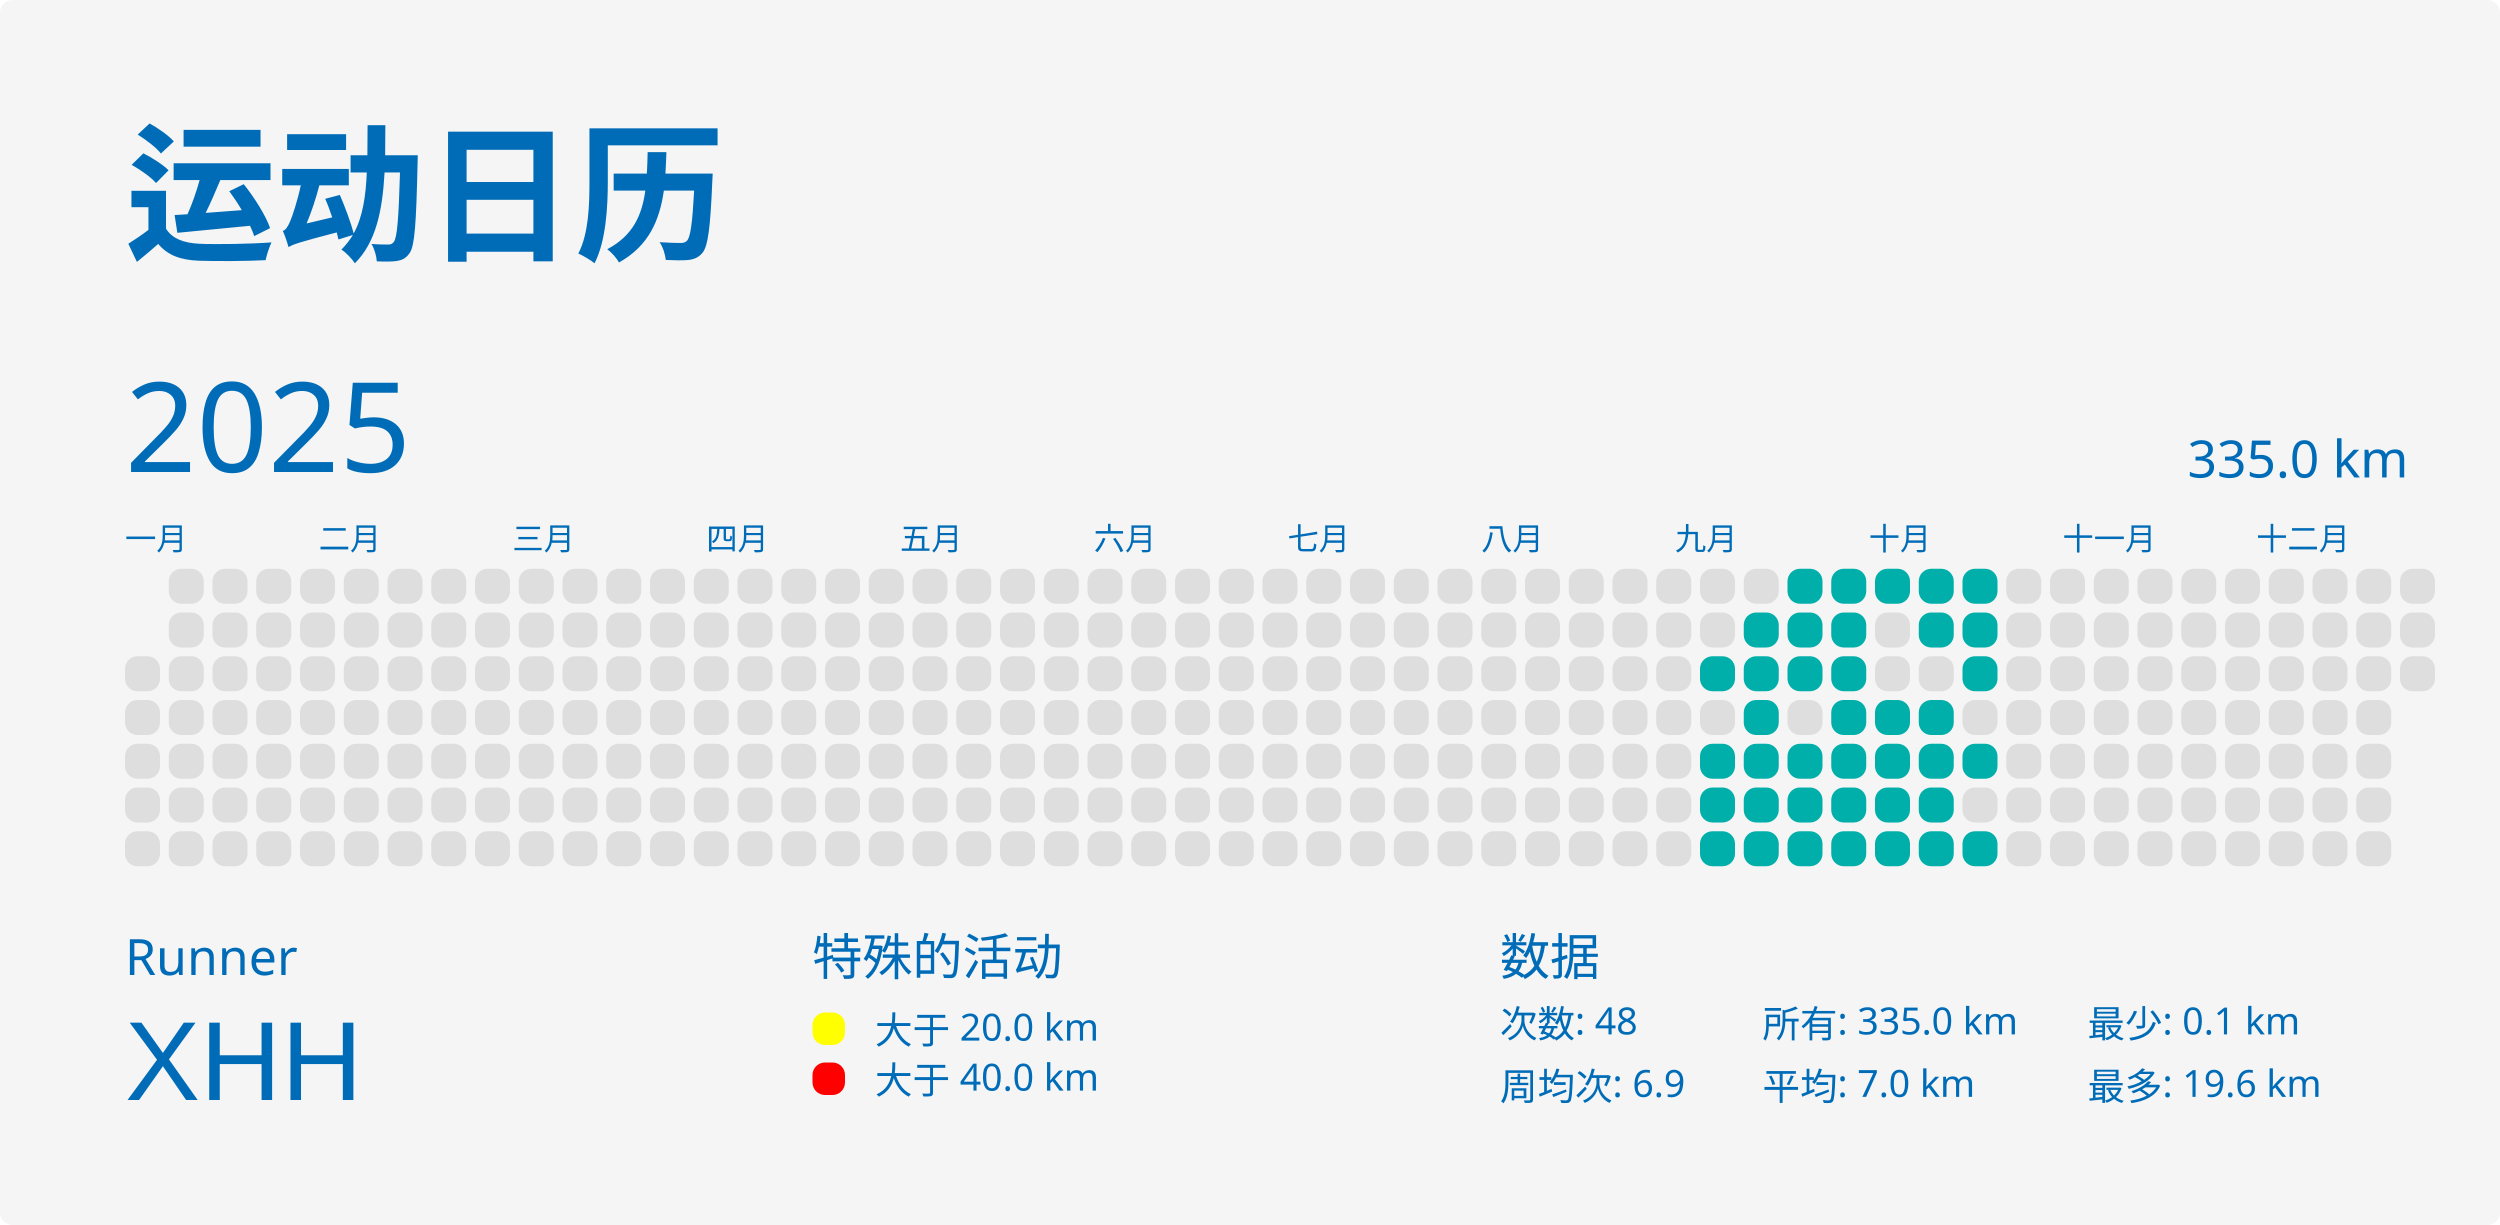
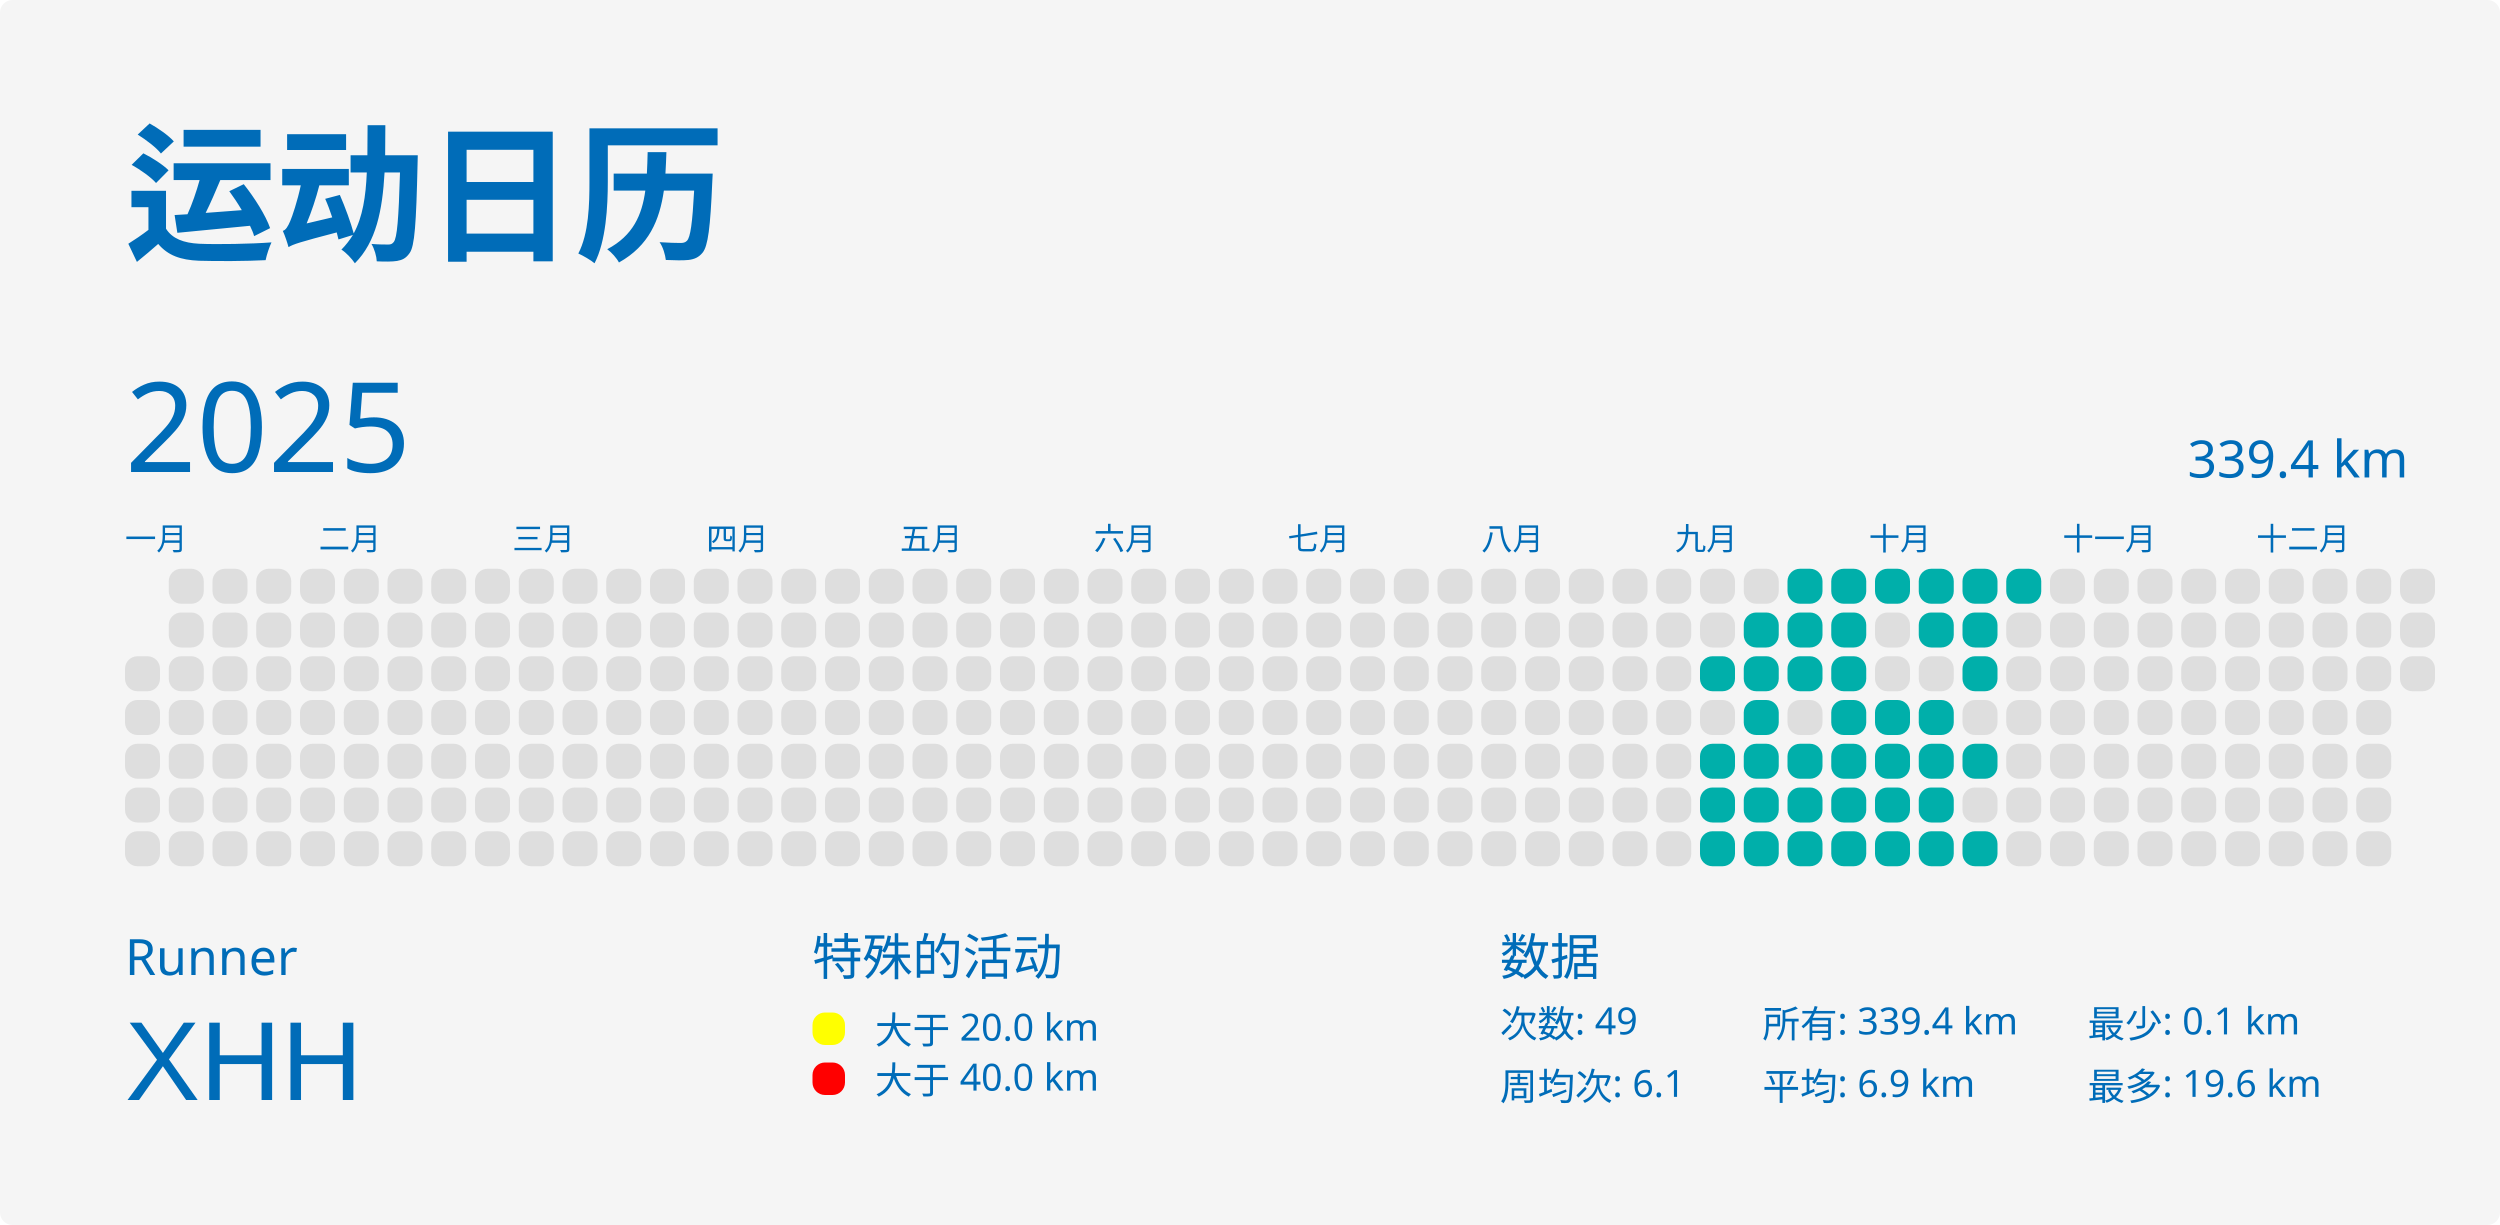
<svg xmlns="http://www.w3.org/2000/svg" baseProfile="full" height="98mm" version="1.1" viewBox="0,0,200,98" width="200mm">
  <defs />
  <rect fill="#f5f5f5" height="98" rx="1" ry="1" width="200" x="0" y="0" />
  <text fill="#006cb8" style="font-size:12px; font-family:MGI-Regular; font-weight:bold;" x="10" y="20">运动日历</text>
  <text fill="#006cb8" style="font-size:4px; font-family:MGI-Regular" x="10" y="78">Runner</text>
  <text fill="#006cb8" style="font-size:9px; font-family:Arial" x="10" y="88">XHH</text>
  <text fill="#006cb8" style="font-size:4px; font-family:MGI-Regular" x="65" y="78">特殊的活动</text>
  <rect fill="yellow" height="2.6" rx="1" ry="1" width="2.6" x="65" y="81" />
  <text fill="#006cb8" style="font-size:3px; font-family:MGI-Regular" x="70" y="83.5">大于 20.0 km</text>
  <rect fill="red" height="2.6" rx="1" ry="1" width="2.6" x="65" y="85" />
  <text fill="#006cb8" style="font-size:3px; font-family:MGI-Regular" x="70" y="87.5">大于 40.0 km</text>
  <text fill="#006cb8" style="font-size:4px; font-family:MGI-Regular" x="120" y="78">数据</text>
-   <text fill="#006cb8" style="font-size:3px; font-family:MGI-Regular" x="120" y="83">次数: 48</text>
-   <text fill="#006cb8" style="font-size:3px; font-family:MGI-Regular" x="120" y="88">周均次: 6.9</text>
-   <text fill="#006cb8" style="font-size:3px; font-family:MGI-Regular" x="141" y="83">所有: 335.0 km</text>
-   <text fill="#006cb8" style="font-size:3px; font-family:MGI-Regular" x="141" y="88">平均: 7.0 km</text>
+   <text fill="#006cb8" style="font-size:3px; font-family:MGI-Regular" x="120" y="83">次数: 49</text>
+   <text fill="#006cb8" style="font-size:3px; font-family:MGI-Regular" x="120" y="88">周均次: 6.1</text>
+   <text fill="#006cb8" style="font-size:3px; font-family:MGI-Regular" x="141" y="83">所有: 339.4 km</text>
+   <text fill="#006cb8" style="font-size:3px; font-family:MGI-Regular" x="141" y="88">平均: 6.9 km</text>
  <text fill="#006cb8" style="font-size:3px; font-family:MGI-Regular" x="167" y="83">最少: 0.1 km</text>
  <text fill="#006cb8" style="font-size:3px; font-family:MGI-Regular" x="167" y="88">最多: 19.6 km</text>
  <text dominant-baseline="hanging" fill="#006cb8" style="font-size:10.0px; font-family:MGI-Regular;" x="10" y="30">2025</text>
-   <text dominant-baseline="hanging" fill="#006cb8" style="font-size:4.125px; font-family:MGI-Regular;" x="175" y="35">335.0 km</text>
+   <text dominant-baseline="hanging" fill="#006cb8" style="font-size:4.125px; font-family:MGI-Regular;" x="175" y="35">339.4 km</text>
  <text fill="#006cb8" style="font-size:2.5px; font-family:MGI-Regular" x="10.0" y="44">一月</text>
  <text fill="#006cb8" style="font-size:2.5px; font-family:MGI-Regular" x="25.5" y="44">二月</text>
  <text fill="#006cb8" style="font-size:2.5px; font-family:MGI-Regular" x="41.0" y="44">三月</text>
  <text fill="#006cb8" style="font-size:2.5px; font-family:MGI-Regular" x="56.5" y="44">四月</text>
  <text fill="#006cb8" style="font-size:2.5px; font-family:MGI-Regular" x="72.0" y="44">五月</text>
  <text fill="#006cb8" style="font-size:2.5px; font-family:MGI-Regular" x="87.5" y="44">六月</text>
  <text fill="#006cb8" style="font-size:2.5px; font-family:MGI-Regular" x="103.0" y="44">七月</text>
  <text fill="#006cb8" style="font-size:2.5px; font-family:MGI-Regular" x="118.5" y="44">八月</text>
  <text fill="#006cb8" style="font-size:2.5px; font-family:MGI-Regular" x="134.0" y="44">九月</text>
  <text fill="#006cb8" style="font-size:2.5px; font-family:MGI-Regular" x="149.5" y="44">十月</text>
  <text fill="#006cb8" style="font-size:2.5px; font-family:MGI-Regular" x="165.0" y="44">十一月</text>
  <text fill="#006cb8" style="font-size:2.5px; font-family:MGI-Regular" x="180.5" y="44">十二月</text>
  <rect fill="#dedede" height="2.8" rx="1" ry="1" width="2.8" x="10.0" y="52.5" />
  <rect fill="#dedede" height="2.8" rx="1" ry="1" width="2.8" x="10.0" y="56.0" />
  <rect fill="#dedede" height="2.8" rx="1" ry="1" width="2.8" x="10.0" y="59.5" />
  <rect fill="#dedede" height="2.8" rx="1" ry="1" width="2.8" x="10.0" y="63.0" />
  <rect fill="#dedede" height="2.8" rx="1" ry="1" width="2.8" x="10.0" y="66.5" />
  <rect fill="#dedede" height="2.8" rx="1" ry="1" width="2.8" x="13.5" y="45.5" />
  <rect fill="#dedede" height="2.8" rx="1" ry="1" width="2.8" x="13.5" y="49.0" />
  <rect fill="#dedede" height="2.8" rx="1" ry="1" width="2.8" x="13.5" y="52.5" />
  <rect fill="#dedede" height="2.8" rx="1" ry="1" width="2.8" x="13.5" y="56.0" />
  <rect fill="#dedede" height="2.8" rx="1" ry="1" width="2.8" x="13.5" y="59.5" />
  <rect fill="#dedede" height="2.8" rx="1" ry="1" width="2.8" x="13.5" y="63.0" />
  <rect fill="#dedede" height="2.8" rx="1" ry="1" width="2.8" x="13.5" y="66.5" />
  <rect fill="#dedede" height="2.8" rx="1" ry="1" width="2.8" x="17.0" y="45.5" />
  <rect fill="#dedede" height="2.8" rx="1" ry="1" width="2.8" x="17.0" y="49.0" />
  <rect fill="#dedede" height="2.8" rx="1" ry="1" width="2.8" x="17.0" y="52.5" />
  <rect fill="#dedede" height="2.8" rx="1" ry="1" width="2.8" x="17.0" y="56.0" />
  <rect fill="#dedede" height="2.8" rx="1" ry="1" width="2.8" x="17.0" y="59.5" />
  <rect fill="#dedede" height="2.8" rx="1" ry="1" width="2.8" x="17.0" y="63.0" />
  <rect fill="#dedede" height="2.8" rx="1" ry="1" width="2.8" x="17.0" y="66.5" />
  <rect fill="#dedede" height="2.8" rx="1" ry="1" width="2.8" x="20.5" y="45.5" />
  <rect fill="#dedede" height="2.8" rx="1" ry="1" width="2.8" x="20.5" y="49.0" />
  <rect fill="#dedede" height="2.8" rx="1" ry="1" width="2.8" x="20.5" y="52.5" />
  <rect fill="#dedede" height="2.8" rx="1" ry="1" width="2.8" x="20.5" y="56.0" />
  <rect fill="#dedede" height="2.8" rx="1" ry="1" width="2.8" x="20.5" y="59.5" />
  <rect fill="#dedede" height="2.8" rx="1" ry="1" width="2.8" x="20.5" y="63.0" />
  <rect fill="#dedede" height="2.8" rx="1" ry="1" width="2.8" x="20.5" y="66.5" />
  <rect fill="#dedede" height="2.8" rx="1" ry="1" width="2.8" x="24.0" y="45.5" />
  <rect fill="#dedede" height="2.8" rx="1" ry="1" width="2.8" x="24.0" y="49.0" />
  <rect fill="#dedede" height="2.8" rx="1" ry="1" width="2.8" x="24.0" y="52.5" />
  <rect fill="#dedede" height="2.8" rx="1" ry="1" width="2.8" x="24.0" y="56.0" />
  <rect fill="#dedede" height="2.8" rx="1" ry="1" width="2.8" x="24.0" y="59.5" />
  <rect fill="#dedede" height="2.8" rx="1" ry="1" width="2.8" x="24.0" y="63.0" />
  <rect fill="#dedede" height="2.8" rx="1" ry="1" width="2.8" x="24.0" y="66.5" />
  <rect fill="#dedede" height="2.8" rx="1" ry="1" width="2.8" x="27.5" y="45.5" />
  <rect fill="#dedede" height="2.8" rx="1" ry="1" width="2.8" x="27.5" y="49.0" />
  <rect fill="#dedede" height="2.8" rx="1" ry="1" width="2.8" x="27.5" y="52.5" />
  <rect fill="#dedede" height="2.8" rx="1" ry="1" width="2.8" x="27.5" y="56.0" />
  <rect fill="#dedede" height="2.8" rx="1" ry="1" width="2.8" x="27.5" y="59.5" />
  <rect fill="#dedede" height="2.8" rx="1" ry="1" width="2.8" x="27.5" y="63.0" />
  <rect fill="#dedede" height="2.8" rx="1" ry="1" width="2.8" x="27.5" y="66.5" />
  <rect fill="#dedede" height="2.8" rx="1" ry="1" width="2.8" x="31.0" y="45.5" />
  <rect fill="#dedede" height="2.8" rx="1" ry="1" width="2.8" x="31.0" y="49.0" />
  <rect fill="#dedede" height="2.8" rx="1" ry="1" width="2.8" x="31.0" y="52.5" />
  <rect fill="#dedede" height="2.8" rx="1" ry="1" width="2.8" x="31.0" y="56.0" />
  <rect fill="#dedede" height="2.8" rx="1" ry="1" width="2.8" x="31.0" y="59.5" />
  <rect fill="#dedede" height="2.8" rx="1" ry="1" width="2.8" x="31.0" y="63.0" />
  <rect fill="#dedede" height="2.8" rx="1" ry="1" width="2.8" x="31.0" y="66.5" />
  <rect fill="#dedede" height="2.8" rx="1" ry="1" width="2.8" x="34.5" y="45.5" />
  <rect fill="#dedede" height="2.8" rx="1" ry="1" width="2.8" x="34.5" y="49.0" />
  <rect fill="#dedede" height="2.8" rx="1" ry="1" width="2.8" x="34.5" y="52.5" />
  <rect fill="#dedede" height="2.8" rx="1" ry="1" width="2.8" x="34.5" y="56.0" />
  <rect fill="#dedede" height="2.8" rx="1" ry="1" width="2.8" x="34.5" y="59.5" />
  <rect fill="#dedede" height="2.8" rx="1" ry="1" width="2.8" x="34.5" y="63.0" />
  <rect fill="#dedede" height="2.8" rx="1" ry="1" width="2.8" x="34.5" y="66.5" />
  <rect fill="#dedede" height="2.8" rx="1" ry="1" width="2.8" x="38.0" y="45.5" />
  <rect fill="#dedede" height="2.8" rx="1" ry="1" width="2.8" x="38.0" y="49.0" />
  <rect fill="#dedede" height="2.8" rx="1" ry="1" width="2.8" x="38.0" y="52.5" />
  <rect fill="#dedede" height="2.8" rx="1" ry="1" width="2.8" x="38.0" y="56.0" />
  <rect fill="#dedede" height="2.8" rx="1" ry="1" width="2.8" x="38.0" y="59.5" />
  <rect fill="#dedede" height="2.8" rx="1" ry="1" width="2.8" x="38.0" y="63.0" />
  <rect fill="#dedede" height="2.8" rx="1" ry="1" width="2.8" x="38.0" y="66.5" />
  <rect fill="#dedede" height="2.8" rx="1" ry="1" width="2.8" x="41.5" y="45.5" />
  <rect fill="#dedede" height="2.8" rx="1" ry="1" width="2.8" x="41.5" y="49.0" />
  <rect fill="#dedede" height="2.8" rx="1" ry="1" width="2.8" x="41.5" y="52.5" />
  <rect fill="#dedede" height="2.8" rx="1" ry="1" width="2.8" x="41.5" y="56.0" />
  <rect fill="#dedede" height="2.8" rx="1" ry="1" width="2.8" x="41.5" y="59.5" />
  <rect fill="#dedede" height="2.8" rx="1" ry="1" width="2.8" x="41.5" y="63.0" />
  <rect fill="#dedede" height="2.8" rx="1" ry="1" width="2.8" x="41.5" y="66.5" />
  <rect fill="#dedede" height="2.8" rx="1" ry="1" width="2.8" x="45.0" y="45.5" />
  <rect fill="#dedede" height="2.8" rx="1" ry="1" width="2.8" x="45.0" y="49.0" />
  <rect fill="#dedede" height="2.8" rx="1" ry="1" width="2.8" x="45.0" y="52.5" />
  <rect fill="#dedede" height="2.8" rx="1" ry="1" width="2.8" x="45.0" y="56.0" />
  <rect fill="#dedede" height="2.8" rx="1" ry="1" width="2.8" x="45.0" y="59.5" />
  <rect fill="#dedede" height="2.8" rx="1" ry="1" width="2.8" x="45.0" y="63.0" />
  <rect fill="#dedede" height="2.8" rx="1" ry="1" width="2.8" x="45.0" y="66.5" />
  <rect fill="#dedede" height="2.8" rx="1" ry="1" width="2.8" x="48.5" y="45.5" />
  <rect fill="#dedede" height="2.8" rx="1" ry="1" width="2.8" x="48.5" y="49.0" />
  <rect fill="#dedede" height="2.8" rx="1" ry="1" width="2.8" x="48.5" y="52.5" />
  <rect fill="#dedede" height="2.8" rx="1" ry="1" width="2.8" x="48.5" y="56.0" />
  <rect fill="#dedede" height="2.8" rx="1" ry="1" width="2.8" x="48.5" y="59.5" />
  <rect fill="#dedede" height="2.8" rx="1" ry="1" width="2.8" x="48.5" y="63.0" />
  <rect fill="#dedede" height="2.8" rx="1" ry="1" width="2.8" x="48.5" y="66.5" />
  <rect fill="#dedede" height="2.8" rx="1" ry="1" width="2.8" x="52.0" y="45.5" />
  <rect fill="#dedede" height="2.8" rx="1" ry="1" width="2.8" x="52.0" y="49.0" />
  <rect fill="#dedede" height="2.8" rx="1" ry="1" width="2.8" x="52.0" y="52.5" />
  <rect fill="#dedede" height="2.8" rx="1" ry="1" width="2.8" x="52.0" y="56.0" />
  <rect fill="#dedede" height="2.8" rx="1" ry="1" width="2.8" x="52.0" y="59.5" />
  <rect fill="#dedede" height="2.8" rx="1" ry="1" width="2.8" x="52.0" y="63.0" />
  <rect fill="#dedede" height="2.8" rx="1" ry="1" width="2.8" x="52.0" y="66.5" />
  <rect fill="#dedede" height="2.8" rx="1" ry="1" width="2.8" x="55.5" y="45.5" />
  <rect fill="#dedede" height="2.8" rx="1" ry="1" width="2.8" x="55.5" y="49.0" />
  <rect fill="#dedede" height="2.8" rx="1" ry="1" width="2.8" x="55.5" y="52.5" />
  <rect fill="#dedede" height="2.8" rx="1" ry="1" width="2.8" x="55.5" y="56.0" />
  <rect fill="#dedede" height="2.8" rx="1" ry="1" width="2.8" x="55.5" y="59.5" />
  <rect fill="#dedede" height="2.8" rx="1" ry="1" width="2.8" x="55.5" y="63.0" />
  <rect fill="#dedede" height="2.8" rx="1" ry="1" width="2.8" x="55.5" y="66.5" />
  <rect fill="#dedede" height="2.8" rx="1" ry="1" width="2.8" x="59.0" y="45.5" />
  <rect fill="#dedede" height="2.8" rx="1" ry="1" width="2.8" x="59.0" y="49.0" />
  <rect fill="#dedede" height="2.8" rx="1" ry="1" width="2.8" x="59.0" y="52.5" />
  <rect fill="#dedede" height="2.8" rx="1" ry="1" width="2.8" x="59.0" y="56.0" />
  <rect fill="#dedede" height="2.8" rx="1" ry="1" width="2.8" x="59.0" y="59.5" />
  <rect fill="#dedede" height="2.8" rx="1" ry="1" width="2.8" x="59.0" y="63.0" />
  <rect fill="#dedede" height="2.8" rx="1" ry="1" width="2.8" x="59.0" y="66.5" />
  <rect fill="#dedede" height="2.8" rx="1" ry="1" width="2.8" x="62.5" y="45.5" />
  <rect fill="#dedede" height="2.8" rx="1" ry="1" width="2.8" x="62.5" y="49.0" />
  <rect fill="#dedede" height="2.8" rx="1" ry="1" width="2.8" x="62.5" y="52.5" />
  <rect fill="#dedede" height="2.8" rx="1" ry="1" width="2.8" x="62.5" y="56.0" />
  <rect fill="#dedede" height="2.8" rx="1" ry="1" width="2.8" x="62.5" y="59.5" />
  <rect fill="#dedede" height="2.8" rx="1" ry="1" width="2.8" x="62.5" y="63.0" />
  <rect fill="#dedede" height="2.8" rx="1" ry="1" width="2.8" x="62.5" y="66.5" />
  <rect fill="#dedede" height="2.8" rx="1" ry="1" width="2.8" x="66.0" y="45.5" />
  <rect fill="#dedede" height="2.8" rx="1" ry="1" width="2.8" x="66.0" y="49.0" />
  <rect fill="#dedede" height="2.8" rx="1" ry="1" width="2.8" x="66.0" y="52.5" />
  <rect fill="#dedede" height="2.8" rx="1" ry="1" width="2.8" x="66.0" y="56.0" />
  <rect fill="#dedede" height="2.8" rx="1" ry="1" width="2.8" x="66.0" y="59.5" />
  <rect fill="#dedede" height="2.8" rx="1" ry="1" width="2.8" x="66.0" y="63.0" />
  <rect fill="#dedede" height="2.8" rx="1" ry="1" width="2.8" x="66.0" y="66.5" />
  <rect fill="#dedede" height="2.8" rx="1" ry="1" width="2.8" x="69.5" y="45.5" />
  <rect fill="#dedede" height="2.8" rx="1" ry="1" width="2.8" x="69.5" y="49.0" />
  <rect fill="#dedede" height="2.8" rx="1" ry="1" width="2.8" x="69.5" y="52.5" />
  <rect fill="#dedede" height="2.8" rx="1" ry="1" width="2.8" x="69.5" y="56.0" />
  <rect fill="#dedede" height="2.8" rx="1" ry="1" width="2.8" x="69.5" y="59.5" />
  <rect fill="#dedede" height="2.8" rx="1" ry="1" width="2.8" x="69.5" y="63.0" />
  <rect fill="#dedede" height="2.8" rx="1" ry="1" width="2.8" x="69.5" y="66.5" />
  <rect fill="#dedede" height="2.8" rx="1" ry="1" width="2.8" x="73.0" y="45.5" />
  <rect fill="#dedede" height="2.8" rx="1" ry="1" width="2.8" x="73.0" y="49.0" />
  <rect fill="#dedede" height="2.8" rx="1" ry="1" width="2.8" x="73.0" y="52.5" />
  <rect fill="#dedede" height="2.8" rx="1" ry="1" width="2.8" x="73.0" y="56.0" />
  <rect fill="#dedede" height="2.8" rx="1" ry="1" width="2.8" x="73.0" y="59.5" />
  <rect fill="#dedede" height="2.8" rx="1" ry="1" width="2.8" x="73.0" y="63.0" />
  <rect fill="#dedede" height="2.8" rx="1" ry="1" width="2.8" x="73.0" y="66.5" />
  <rect fill="#dedede" height="2.8" rx="1" ry="1" width="2.8" x="76.5" y="45.5" />
  <rect fill="#dedede" height="2.8" rx="1" ry="1" width="2.8" x="76.5" y="49.0" />
  <rect fill="#dedede" height="2.8" rx="1" ry="1" width="2.8" x="76.5" y="52.5" />
  <rect fill="#dedede" height="2.8" rx="1" ry="1" width="2.8" x="76.5" y="56.0" />
  <rect fill="#dedede" height="2.8" rx="1" ry="1" width="2.8" x="76.5" y="59.5" />
  <rect fill="#dedede" height="2.8" rx="1" ry="1" width="2.8" x="76.5" y="63.0" />
  <rect fill="#dedede" height="2.8" rx="1" ry="1" width="2.8" x="76.5" y="66.5" />
  <rect fill="#dedede" height="2.8" rx="1" ry="1" width="2.8" x="80.0" y="45.5" />
  <rect fill="#dedede" height="2.8" rx="1" ry="1" width="2.8" x="80.0" y="49.0" />
  <rect fill="#dedede" height="2.8" rx="1" ry="1" width="2.8" x="80.0" y="52.5" />
  <rect fill="#dedede" height="2.8" rx="1" ry="1" width="2.8" x="80.0" y="56.0" />
  <rect fill="#dedede" height="2.8" rx="1" ry="1" width="2.8" x="80.0" y="59.5" />
  <rect fill="#dedede" height="2.8" rx="1" ry="1" width="2.8" x="80.0" y="63.0" />
  <rect fill="#dedede" height="2.8" rx="1" ry="1" width="2.8" x="80.0" y="66.5" />
  <rect fill="#dedede" height="2.8" rx="1" ry="1" width="2.8" x="83.5" y="45.5" />
  <rect fill="#dedede" height="2.8" rx="1" ry="1" width="2.8" x="83.5" y="49.0" />
  <rect fill="#dedede" height="2.8" rx="1" ry="1" width="2.8" x="83.5" y="52.5" />
  <rect fill="#dedede" height="2.8" rx="1" ry="1" width="2.8" x="83.5" y="56.0" />
  <rect fill="#dedede" height="2.8" rx="1" ry="1" width="2.8" x="83.5" y="59.5" />
  <rect fill="#dedede" height="2.8" rx="1" ry="1" width="2.8" x="83.5" y="63.0" />
  <rect fill="#dedede" height="2.8" rx="1" ry="1" width="2.8" x="83.5" y="66.5" />
  <rect fill="#dedede" height="2.8" rx="1" ry="1" width="2.8" x="87.0" y="45.5" />
  <rect fill="#dedede" height="2.8" rx="1" ry="1" width="2.8" x="87.0" y="49.0" />
  <rect fill="#dedede" height="2.8" rx="1" ry="1" width="2.8" x="87.0" y="52.5" />
  <rect fill="#dedede" height="2.8" rx="1" ry="1" width="2.8" x="87.0" y="56.0" />
  <rect fill="#dedede" height="2.8" rx="1" ry="1" width="2.8" x="87.0" y="59.5" />
  <rect fill="#dedede" height="2.8" rx="1" ry="1" width="2.8" x="87.0" y="63.0" />
  <rect fill="#dedede" height="2.8" rx="1" ry="1" width="2.8" x="87.0" y="66.5" />
  <rect fill="#dedede" height="2.8" rx="1" ry="1" width="2.8" x="90.5" y="45.5" />
  <rect fill="#dedede" height="2.8" rx="1" ry="1" width="2.8" x="90.5" y="49.0" />
  <rect fill="#dedede" height="2.8" rx="1" ry="1" width="2.8" x="90.5" y="52.5" />
  <rect fill="#dedede" height="2.8" rx="1" ry="1" width="2.8" x="90.5" y="56.0" />
  <rect fill="#dedede" height="2.8" rx="1" ry="1" width="2.8" x="90.5" y="59.5" />
  <rect fill="#dedede" height="2.8" rx="1" ry="1" width="2.8" x="90.5" y="63.0" />
  <rect fill="#dedede" height="2.8" rx="1" ry="1" width="2.8" x="90.5" y="66.5" />
  <rect fill="#dedede" height="2.8" rx="1" ry="1" width="2.8" x="94.0" y="45.5" />
  <rect fill="#dedede" height="2.8" rx="1" ry="1" width="2.8" x="94.0" y="49.0" />
  <rect fill="#dedede" height="2.8" rx="1" ry="1" width="2.8" x="94.0" y="52.5" />
  <rect fill="#dedede" height="2.8" rx="1" ry="1" width="2.8" x="94.0" y="56.0" />
  <rect fill="#dedede" height="2.8" rx="1" ry="1" width="2.8" x="94.0" y="59.5" />
  <rect fill="#dedede" height="2.8" rx="1" ry="1" width="2.8" x="94.0" y="63.0" />
  <rect fill="#dedede" height="2.8" rx="1" ry="1" width="2.8" x="94.0" y="66.5" />
  <rect fill="#dedede" height="2.8" rx="1" ry="1" width="2.8" x="97.5" y="45.5" />
  <rect fill="#dedede" height="2.8" rx="1" ry="1" width="2.8" x="97.5" y="49.0" />
  <rect fill="#dedede" height="2.8" rx="1" ry="1" width="2.8" x="97.5" y="52.5" />
  <rect fill="#dedede" height="2.8" rx="1" ry="1" width="2.8" x="97.5" y="56.0" />
  <rect fill="#dedede" height="2.8" rx="1" ry="1" width="2.8" x="97.5" y="59.5" />
  <rect fill="#dedede" height="2.8" rx="1" ry="1" width="2.8" x="97.5" y="63.0" />
  <rect fill="#dedede" height="2.8" rx="1" ry="1" width="2.8" x="97.5" y="66.5" />
  <rect fill="#dedede" height="2.8" rx="1" ry="1" width="2.8" x="101.0" y="45.5" />
  <rect fill="#dedede" height="2.8" rx="1" ry="1" width="2.8" x="101.0" y="49.0" />
  <rect fill="#dedede" height="2.8" rx="1" ry="1" width="2.8" x="101.0" y="52.5" />
  <rect fill="#dedede" height="2.8" rx="1" ry="1" width="2.8" x="101.0" y="56.0" />
  <rect fill="#dedede" height="2.8" rx="1" ry="1" width="2.8" x="101.0" y="59.5" />
  <rect fill="#dedede" height="2.8" rx="1" ry="1" width="2.8" x="101.0" y="63.0" />
  <rect fill="#dedede" height="2.8" rx="1" ry="1" width="2.8" x="101.0" y="66.5" />
  <rect fill="#dedede" height="2.8" rx="1" ry="1" width="2.8" x="104.5" y="45.5" />
  <rect fill="#dedede" height="2.8" rx="1" ry="1" width="2.8" x="104.5" y="49.0" />
  <rect fill="#dedede" height="2.8" rx="1" ry="1" width="2.8" x="104.5" y="52.5" />
  <rect fill="#dedede" height="2.8" rx="1" ry="1" width="2.8" x="104.5" y="56.0" />
  <rect fill="#dedede" height="2.8" rx="1" ry="1" width="2.8" x="104.5" y="59.5" />
  <rect fill="#dedede" height="2.8" rx="1" ry="1" width="2.8" x="104.5" y="63.0" />
  <rect fill="#dedede" height="2.8" rx="1" ry="1" width="2.8" x="104.5" y="66.5" />
  <rect fill="#dedede" height="2.8" rx="1" ry="1" width="2.8" x="108.0" y="45.5" />
  <rect fill="#dedede" height="2.8" rx="1" ry="1" width="2.8" x="108.0" y="49.0" />
  <rect fill="#dedede" height="2.8" rx="1" ry="1" width="2.8" x="108.0" y="52.5" />
  <rect fill="#dedede" height="2.8" rx="1" ry="1" width="2.8" x="108.0" y="56.0" />
  <rect fill="#dedede" height="2.8" rx="1" ry="1" width="2.8" x="108.0" y="59.5" />
  <rect fill="#dedede" height="2.8" rx="1" ry="1" width="2.8" x="108.0" y="63.0" />
  <rect fill="#dedede" height="2.8" rx="1" ry="1" width="2.8" x="108.0" y="66.5" />
  <rect fill="#dedede" height="2.8" rx="1" ry="1" width="2.8" x="111.5" y="45.5" />
  <rect fill="#dedede" height="2.8" rx="1" ry="1" width="2.8" x="111.5" y="49.0" />
  <rect fill="#dedede" height="2.8" rx="1" ry="1" width="2.8" x="111.5" y="52.5" />
  <rect fill="#dedede" height="2.8" rx="1" ry="1" width="2.8" x="111.5" y="56.0" />
  <rect fill="#dedede" height="2.8" rx="1" ry="1" width="2.8" x="111.5" y="59.5" />
  <rect fill="#dedede" height="2.8" rx="1" ry="1" width="2.8" x="111.5" y="63.0" />
  <rect fill="#dedede" height="2.8" rx="1" ry="1" width="2.8" x="111.5" y="66.5" />
  <rect fill="#dedede" height="2.8" rx="1" ry="1" width="2.8" x="115.0" y="45.5" />
  <rect fill="#dedede" height="2.8" rx="1" ry="1" width="2.8" x="115.0" y="49.0" />
  <rect fill="#dedede" height="2.8" rx="1" ry="1" width="2.8" x="115.0" y="52.5" />
  <rect fill="#dedede" height="2.8" rx="1" ry="1" width="2.8" x="115.0" y="56.0" />
  <rect fill="#dedede" height="2.8" rx="1" ry="1" width="2.8" x="115.0" y="59.5" />
  <rect fill="#dedede" height="2.8" rx="1" ry="1" width="2.8" x="115.0" y="63.0" />
  <rect fill="#dedede" height="2.8" rx="1" ry="1" width="2.8" x="115.0" y="66.5" />
  <rect fill="#dedede" height="2.8" rx="1" ry="1" width="2.8" x="118.5" y="45.5" />
  <rect fill="#dedede" height="2.8" rx="1" ry="1" width="2.8" x="118.5" y="49.0" />
  <rect fill="#dedede" height="2.8" rx="1" ry="1" width="2.8" x="118.5" y="52.5" />
  <rect fill="#dedede" height="2.8" rx="1" ry="1" width="2.8" x="118.5" y="56.0" />
  <rect fill="#dedede" height="2.8" rx="1" ry="1" width="2.8" x="118.5" y="59.5" />
  <rect fill="#dedede" height="2.8" rx="1" ry="1" width="2.8" x="118.5" y="63.0" />
  <rect fill="#dedede" height="2.8" rx="1" ry="1" width="2.8" x="118.5" y="66.5" />
  <rect fill="#dedede" height="2.8" rx="1" ry="1" width="2.8" x="122.0" y="45.5" />
  <rect fill="#dedede" height="2.8" rx="1" ry="1" width="2.8" x="122.0" y="49.0" />
  <rect fill="#dedede" height="2.8" rx="1" ry="1" width="2.8" x="122.0" y="52.5" />
  <rect fill="#dedede" height="2.8" rx="1" ry="1" width="2.8" x="122.0" y="56.0" />
  <rect fill="#dedede" height="2.8" rx="1" ry="1" width="2.8" x="122.0" y="59.5" />
  <rect fill="#dedede" height="2.8" rx="1" ry="1" width="2.8" x="122.0" y="63.0" />
  <rect fill="#dedede" height="2.8" rx="1" ry="1" width="2.8" x="122.0" y="66.5" />
  <rect fill="#dedede" height="2.8" rx="1" ry="1" width="2.8" x="125.5" y="45.5" />
  <rect fill="#dedede" height="2.8" rx="1" ry="1" width="2.8" x="125.5" y="49.0" />
  <rect fill="#dedede" height="2.8" rx="1" ry="1" width="2.8" x="125.5" y="52.5" />
  <rect fill="#dedede" height="2.8" rx="1" ry="1" width="2.8" x="125.5" y="56.0" />
  <rect fill="#dedede" height="2.8" rx="1" ry="1" width="2.8" x="125.5" y="59.5" />
  <rect fill="#dedede" height="2.8" rx="1" ry="1" width="2.8" x="125.5" y="63.0" />
  <rect fill="#dedede" height="2.8" rx="1" ry="1" width="2.8" x="125.5" y="66.5" />
  <rect fill="#dedede" height="2.8" rx="1" ry="1" width="2.8" x="129.0" y="45.5" />
  <rect fill="#dedede" height="2.8" rx="1" ry="1" width="2.8" x="129.0" y="49.0" />
  <rect fill="#dedede" height="2.8" rx="1" ry="1" width="2.8" x="129.0" y="52.5" />
  <rect fill="#dedede" height="2.8" rx="1" ry="1" width="2.8" x="129.0" y="56.0" />
  <rect fill="#dedede" height="2.8" rx="1" ry="1" width="2.8" x="129.0" y="59.5" />
  <rect fill="#dedede" height="2.8" rx="1" ry="1" width="2.8" x="129.0" y="63.0" />
  <rect fill="#dedede" height="2.8" rx="1" ry="1" width="2.8" x="129.0" y="66.5" />
  <rect fill="#dedede" height="2.8" rx="1" ry="1" width="2.8" x="132.5" y="45.5" />
  <rect fill="#dedede" height="2.8" rx="1" ry="1" width="2.8" x="132.5" y="49.0" />
  <rect fill="#dedede" height="2.8" rx="1" ry="1" width="2.8" x="132.5" y="52.5" />
  <rect fill="#dedede" height="2.8" rx="1" ry="1" width="2.8" x="132.5" y="56.0" />
  <rect fill="#dedede" height="2.8" rx="1" ry="1" width="2.8" x="132.5" y="59.5" />
  <rect fill="#dedede" height="2.8" rx="1" ry="1" width="2.8" x="132.5" y="63.0" />
  <rect fill="#dedede" height="2.8" rx="1" ry="1" width="2.8" x="132.5" y="66.5" />
  <rect fill="#dedede" height="2.8" rx="1" ry="1" width="2.8" x="136.0" y="45.5" />
  <rect fill="#dedede" height="2.8" rx="1" ry="1" width="2.8" x="136.0" y="49.0" />
  <rect fill="#00AFAA" height="2.8" rx="1" ry="1" width="2.8" x="136.0" y="52.5" />
  <rect fill="#dedede" height="2.8" rx="1" ry="1" width="2.8" x="136.0" y="56.0" />
  <rect fill="#00AFAA" height="2.8" rx="1" ry="1" width="2.8" x="136.0" y="59.5" />
  <rect fill="#00AFAA" height="2.8" rx="1" ry="1" width="2.8" x="136.0" y="63.0" />
  <rect fill="#00AFAA" height="2.8" rx="1" ry="1" width="2.8" x="136.0" y="66.5" />
  <rect fill="#dedede" height="2.8" rx="1" ry="1" width="2.8" x="139.5" y="45.5" />
  <rect fill="#00AFAA" height="2.8" rx="1" ry="1" width="2.8" x="139.5" y="49.0" />
  <rect fill="#00AFAA" height="2.8" rx="1" ry="1" width="2.8" x="139.5" y="52.5" />
  <rect fill="#00AFAA" height="2.8" rx="1" ry="1" width="2.8" x="139.5" y="56.0" />
  <rect fill="#00AFAA" height="2.8" rx="1" ry="1" width="2.8" x="139.5" y="59.5" />
  <rect fill="#00AFAA" height="2.8" rx="1" ry="1" width="2.8" x="139.5" y="63.0" />
  <rect fill="#00AFAA" height="2.8" rx="1" ry="1" width="2.8" x="139.5" y="66.5" />
  <rect fill="#00AFAA" height="2.8" rx="1" ry="1" width="2.8" x="143.0" y="45.5" />
  <rect fill="#00AFAA" height="2.8" rx="1" ry="1" width="2.8" x="143.0" y="49.0" />
  <rect fill="#00AFAA" height="2.8" rx="1" ry="1" width="2.8" x="143.0" y="52.5" />
  <rect fill="#dedede" height="2.8" rx="1" ry="1" width="2.8" x="143.0" y="56.0" />
  <rect fill="#00AFAA" height="2.8" rx="1" ry="1" width="2.8" x="143.0" y="59.5" />
  <rect fill="#00AFAA" height="2.8" rx="1" ry="1" width="2.8" x="143.0" y="63.0" />
  <rect fill="#00AFAA" height="2.8" rx="1" ry="1" width="2.8" x="143.0" y="66.5" />
  <rect fill="#00AFAA" height="2.8" rx="1" ry="1" width="2.8" x="146.5" y="45.5" />
  <rect fill="#00AFAA" height="2.8" rx="1" ry="1" width="2.8" x="146.5" y="49.0" />
  <rect fill="#00AFAA" height="2.8" rx="1" ry="1" width="2.8" x="146.5" y="52.5" />
  <rect fill="#00AFAA" height="2.8" rx="1" ry="1" width="2.8" x="146.5" y="56.0" />
  <rect fill="#00AFAA" height="2.8" rx="1" ry="1" width="2.8" x="146.5" y="59.5" />
  <rect fill="#00AFAA" height="2.8" rx="1" ry="1" width="2.8" x="146.5" y="63.0" />
  <rect fill="#00AFAA" height="2.8" rx="1" ry="1" width="2.8" x="146.5" y="66.5" />
  <rect fill="#00AFAA" height="2.8" rx="1" ry="1" width="2.8" x="150.0" y="45.5" />
  <rect fill="#dedede" height="2.8" rx="1" ry="1" width="2.8" x="150.0" y="49.0" />
  <rect fill="#dedede" height="2.8" rx="1" ry="1" width="2.8" x="150.0" y="52.5" />
  <rect fill="#00AFAA" height="2.8" rx="1" ry="1" width="2.8" x="150.0" y="56.0" />
  <rect fill="#00AFAA" height="2.8" rx="1" ry="1" width="2.8" x="150.0" y="59.5" />
  <rect fill="#00AFAA" height="2.8" rx="1" ry="1" width="2.8" x="150.0" y="63.0" />
  <rect fill="#00AFAA" height="2.8" rx="1" ry="1" width="2.8" x="150.0" y="66.5" />
  <rect fill="#00AFAA" height="2.8" rx="1" ry="1" width="2.8" x="153.5" y="45.5" />
  <rect fill="#00AFAA" height="2.8" rx="1" ry="1" width="2.8" x="153.5" y="49.0" />
  <rect fill="#dedede" height="2.8" rx="1" ry="1" width="2.8" x="153.5" y="52.5" />
  <rect fill="#00AFAA" height="2.8" rx="1" ry="1" width="2.8" x="153.5" y="56.0" />
  <rect fill="#00AFAA" height="2.8" rx="1" ry="1" width="2.8" x="153.5" y="59.5" />
  <rect fill="#00AFAA" height="2.8" rx="1" ry="1" width="2.8" x="153.5" y="63.0" />
  <rect fill="#00AFAA" height="2.8" rx="1" ry="1" width="2.8" x="153.5" y="66.5" />
  <rect fill="#00AFAA" height="2.8" rx="1" ry="1" width="2.8" x="157.0" y="45.5" />
  <rect fill="#00AFAA" height="2.8" rx="1" ry="1" width="2.8" x="157.0" y="49.0" />
  <rect fill="#00AFAA" height="2.8" rx="1" ry="1" width="2.8" x="157.0" y="52.5" />
  <rect fill="#dedede" height="2.8" rx="1" ry="1" width="2.8" x="157.0" y="56.0" />
  <rect fill="#00AFAA" height="2.8" rx="1" ry="1" width="2.8" x="157.0" y="59.5" />
  <rect fill="#dedede" height="2.8" rx="1" ry="1" width="2.8" x="157.0" y="63.0" />
  <rect fill="#00AFAA" height="2.8" rx="1" ry="1" width="2.8" x="157.0" y="66.5" />
-   <rect fill="#dedede" height="2.8" rx="1" ry="1" width="2.8" x="160.5" y="45.5" />
+   <rect fill="#00AFAA" height="2.8" rx="1" ry="1" width="2.8" x="160.5" y="45.5" />
  <rect fill="#dedede" height="2.8" rx="1" ry="1" width="2.8" x="160.5" y="49.0" />
  <rect fill="#dedede" height="2.8" rx="1" ry="1" width="2.8" x="160.5" y="52.5" />
  <rect fill="#dedede" height="2.8" rx="1" ry="1" width="2.8" x="160.5" y="56.0" />
  <rect fill="#dedede" height="2.8" rx="1" ry="1" width="2.8" x="160.5" y="59.5" />
  <rect fill="#dedede" height="2.8" rx="1" ry="1" width="2.8" x="160.5" y="63.0" />
  <rect fill="#dedede" height="2.8" rx="1" ry="1" width="2.8" x="160.5" y="66.5" />
  <rect fill="#dedede" height="2.8" rx="1" ry="1" width="2.8" x="164.0" y="45.5" />
  <rect fill="#dedede" height="2.8" rx="1" ry="1" width="2.8" x="164.0" y="49.0" />
  <rect fill="#dedede" height="2.8" rx="1" ry="1" width="2.8" x="164.0" y="52.5" />
  <rect fill="#dedede" height="2.8" rx="1" ry="1" width="2.8" x="164.0" y="56.0" />
  <rect fill="#dedede" height="2.8" rx="1" ry="1" width="2.8" x="164.0" y="59.5" />
  <rect fill="#dedede" height="2.8" rx="1" ry="1" width="2.8" x="164.0" y="63.0" />
  <rect fill="#dedede" height="2.8" rx="1" ry="1" width="2.8" x="164.0" y="66.5" />
  <rect fill="#dedede" height="2.8" rx="1" ry="1" width="2.8" x="167.5" y="45.5" />
  <rect fill="#dedede" height="2.8" rx="1" ry="1" width="2.8" x="167.5" y="49.0" />
  <rect fill="#dedede" height="2.8" rx="1" ry="1" width="2.8" x="167.5" y="52.5" />
  <rect fill="#dedede" height="2.8" rx="1" ry="1" width="2.8" x="167.5" y="56.0" />
  <rect fill="#dedede" height="2.8" rx="1" ry="1" width="2.8" x="167.5" y="59.5" />
  <rect fill="#dedede" height="2.8" rx="1" ry="1" width="2.8" x="167.5" y="63.0" />
  <rect fill="#dedede" height="2.8" rx="1" ry="1" width="2.8" x="167.5" y="66.5" />
  <rect fill="#dedede" height="2.8" rx="1" ry="1" width="2.8" x="171.0" y="45.5" />
  <rect fill="#dedede" height="2.8" rx="1" ry="1" width="2.8" x="171.0" y="49.0" />
  <rect fill="#dedede" height="2.8" rx="1" ry="1" width="2.8" x="171.0" y="52.5" />
  <rect fill="#dedede" height="2.8" rx="1" ry="1" width="2.8" x="171.0" y="56.0" />
  <rect fill="#dedede" height="2.8" rx="1" ry="1" width="2.8" x="171.0" y="59.5" />
  <rect fill="#dedede" height="2.8" rx="1" ry="1" width="2.8" x="171.0" y="63.0" />
  <rect fill="#dedede" height="2.8" rx="1" ry="1" width="2.8" x="171.0" y="66.5" />
  <rect fill="#dedede" height="2.8" rx="1" ry="1" width="2.8" x="174.5" y="45.5" />
  <rect fill="#dedede" height="2.8" rx="1" ry="1" width="2.8" x="174.5" y="49.0" />
  <rect fill="#dedede" height="2.8" rx="1" ry="1" width="2.8" x="174.5" y="52.5" />
  <rect fill="#dedede" height="2.8" rx="1" ry="1" width="2.8" x="174.5" y="56.0" />
  <rect fill="#dedede" height="2.8" rx="1" ry="1" width="2.8" x="174.5" y="59.5" />
  <rect fill="#dedede" height="2.8" rx="1" ry="1" width="2.8" x="174.5" y="63.0" />
  <rect fill="#dedede" height="2.8" rx="1" ry="1" width="2.8" x="174.5" y="66.5" />
  <rect fill="#dedede" height="2.8" rx="1" ry="1" width="2.8" x="178.0" y="45.5" />
  <rect fill="#dedede" height="2.8" rx="1" ry="1" width="2.8" x="178.0" y="49.0" />
  <rect fill="#dedede" height="2.8" rx="1" ry="1" width="2.8" x="178.0" y="52.5" />
  <rect fill="#dedede" height="2.8" rx="1" ry="1" width="2.8" x="178.0" y="56.0" />
  <rect fill="#dedede" height="2.8" rx="1" ry="1" width="2.8" x="178.0" y="59.5" />
  <rect fill="#dedede" height="2.8" rx="1" ry="1" width="2.8" x="178.0" y="63.0" />
  <rect fill="#dedede" height="2.8" rx="1" ry="1" width="2.8" x="178.0" y="66.5" />
  <rect fill="#dedede" height="2.8" rx="1" ry="1" width="2.8" x="181.5" y="45.5" />
  <rect fill="#dedede" height="2.8" rx="1" ry="1" width="2.8" x="181.5" y="49.0" />
  <rect fill="#dedede" height="2.8" rx="1" ry="1" width="2.8" x="181.5" y="52.5" />
  <rect fill="#dedede" height="2.8" rx="1" ry="1" width="2.8" x="181.5" y="56.0" />
  <rect fill="#dedede" height="2.8" rx="1" ry="1" width="2.8" x="181.5" y="59.5" />
  <rect fill="#dedede" height="2.8" rx="1" ry="1" width="2.8" x="181.5" y="63.0" />
  <rect fill="#dedede" height="2.8" rx="1" ry="1" width="2.8" x="181.5" y="66.5" />
  <rect fill="#dedede" height="2.8" rx="1" ry="1" width="2.8" x="185.0" y="45.5" />
  <rect fill="#dedede" height="2.8" rx="1" ry="1" width="2.8" x="185.0" y="49.0" />
  <rect fill="#dedede" height="2.8" rx="1" ry="1" width="2.8" x="185.0" y="52.5" />
  <rect fill="#dedede" height="2.8" rx="1" ry="1" width="2.8" x="185.0" y="56.0" />
  <rect fill="#dedede" height="2.8" rx="1" ry="1" width="2.8" x="185.0" y="59.5" />
  <rect fill="#dedede" height="2.8" rx="1" ry="1" width="2.8" x="185.0" y="63.0" />
  <rect fill="#dedede" height="2.8" rx="1" ry="1" width="2.8" x="185.0" y="66.5" />
  <rect fill="#dedede" height="2.8" rx="1" ry="1" width="2.8" x="188.5" y="45.5" />
  <rect fill="#dedede" height="2.8" rx="1" ry="1" width="2.8" x="188.5" y="49.0" />
  <rect fill="#dedede" height="2.8" rx="1" ry="1" width="2.8" x="188.5" y="52.5" />
  <rect fill="#dedede" height="2.8" rx="1" ry="1" width="2.8" x="188.5" y="56.0" />
  <rect fill="#dedede" height="2.8" rx="1" ry="1" width="2.8" x="188.5" y="59.5" />
  <rect fill="#dedede" height="2.8" rx="1" ry="1" width="2.8" x="188.5" y="63.0" />
  <rect fill="#dedede" height="2.8" rx="1" ry="1" width="2.8" x="188.5" y="66.5" />
  <rect fill="#dedede" height="2.8" rx="1" ry="1" width="2.8" x="192.0" y="45.5" />
  <rect fill="#dedede" height="2.8" rx="1" ry="1" width="2.8" x="192.0" y="49.0" />
  <rect fill="#dedede" height="2.8" rx="1" ry="1" width="2.8" x="192.0" y="52.5" />
</svg>
